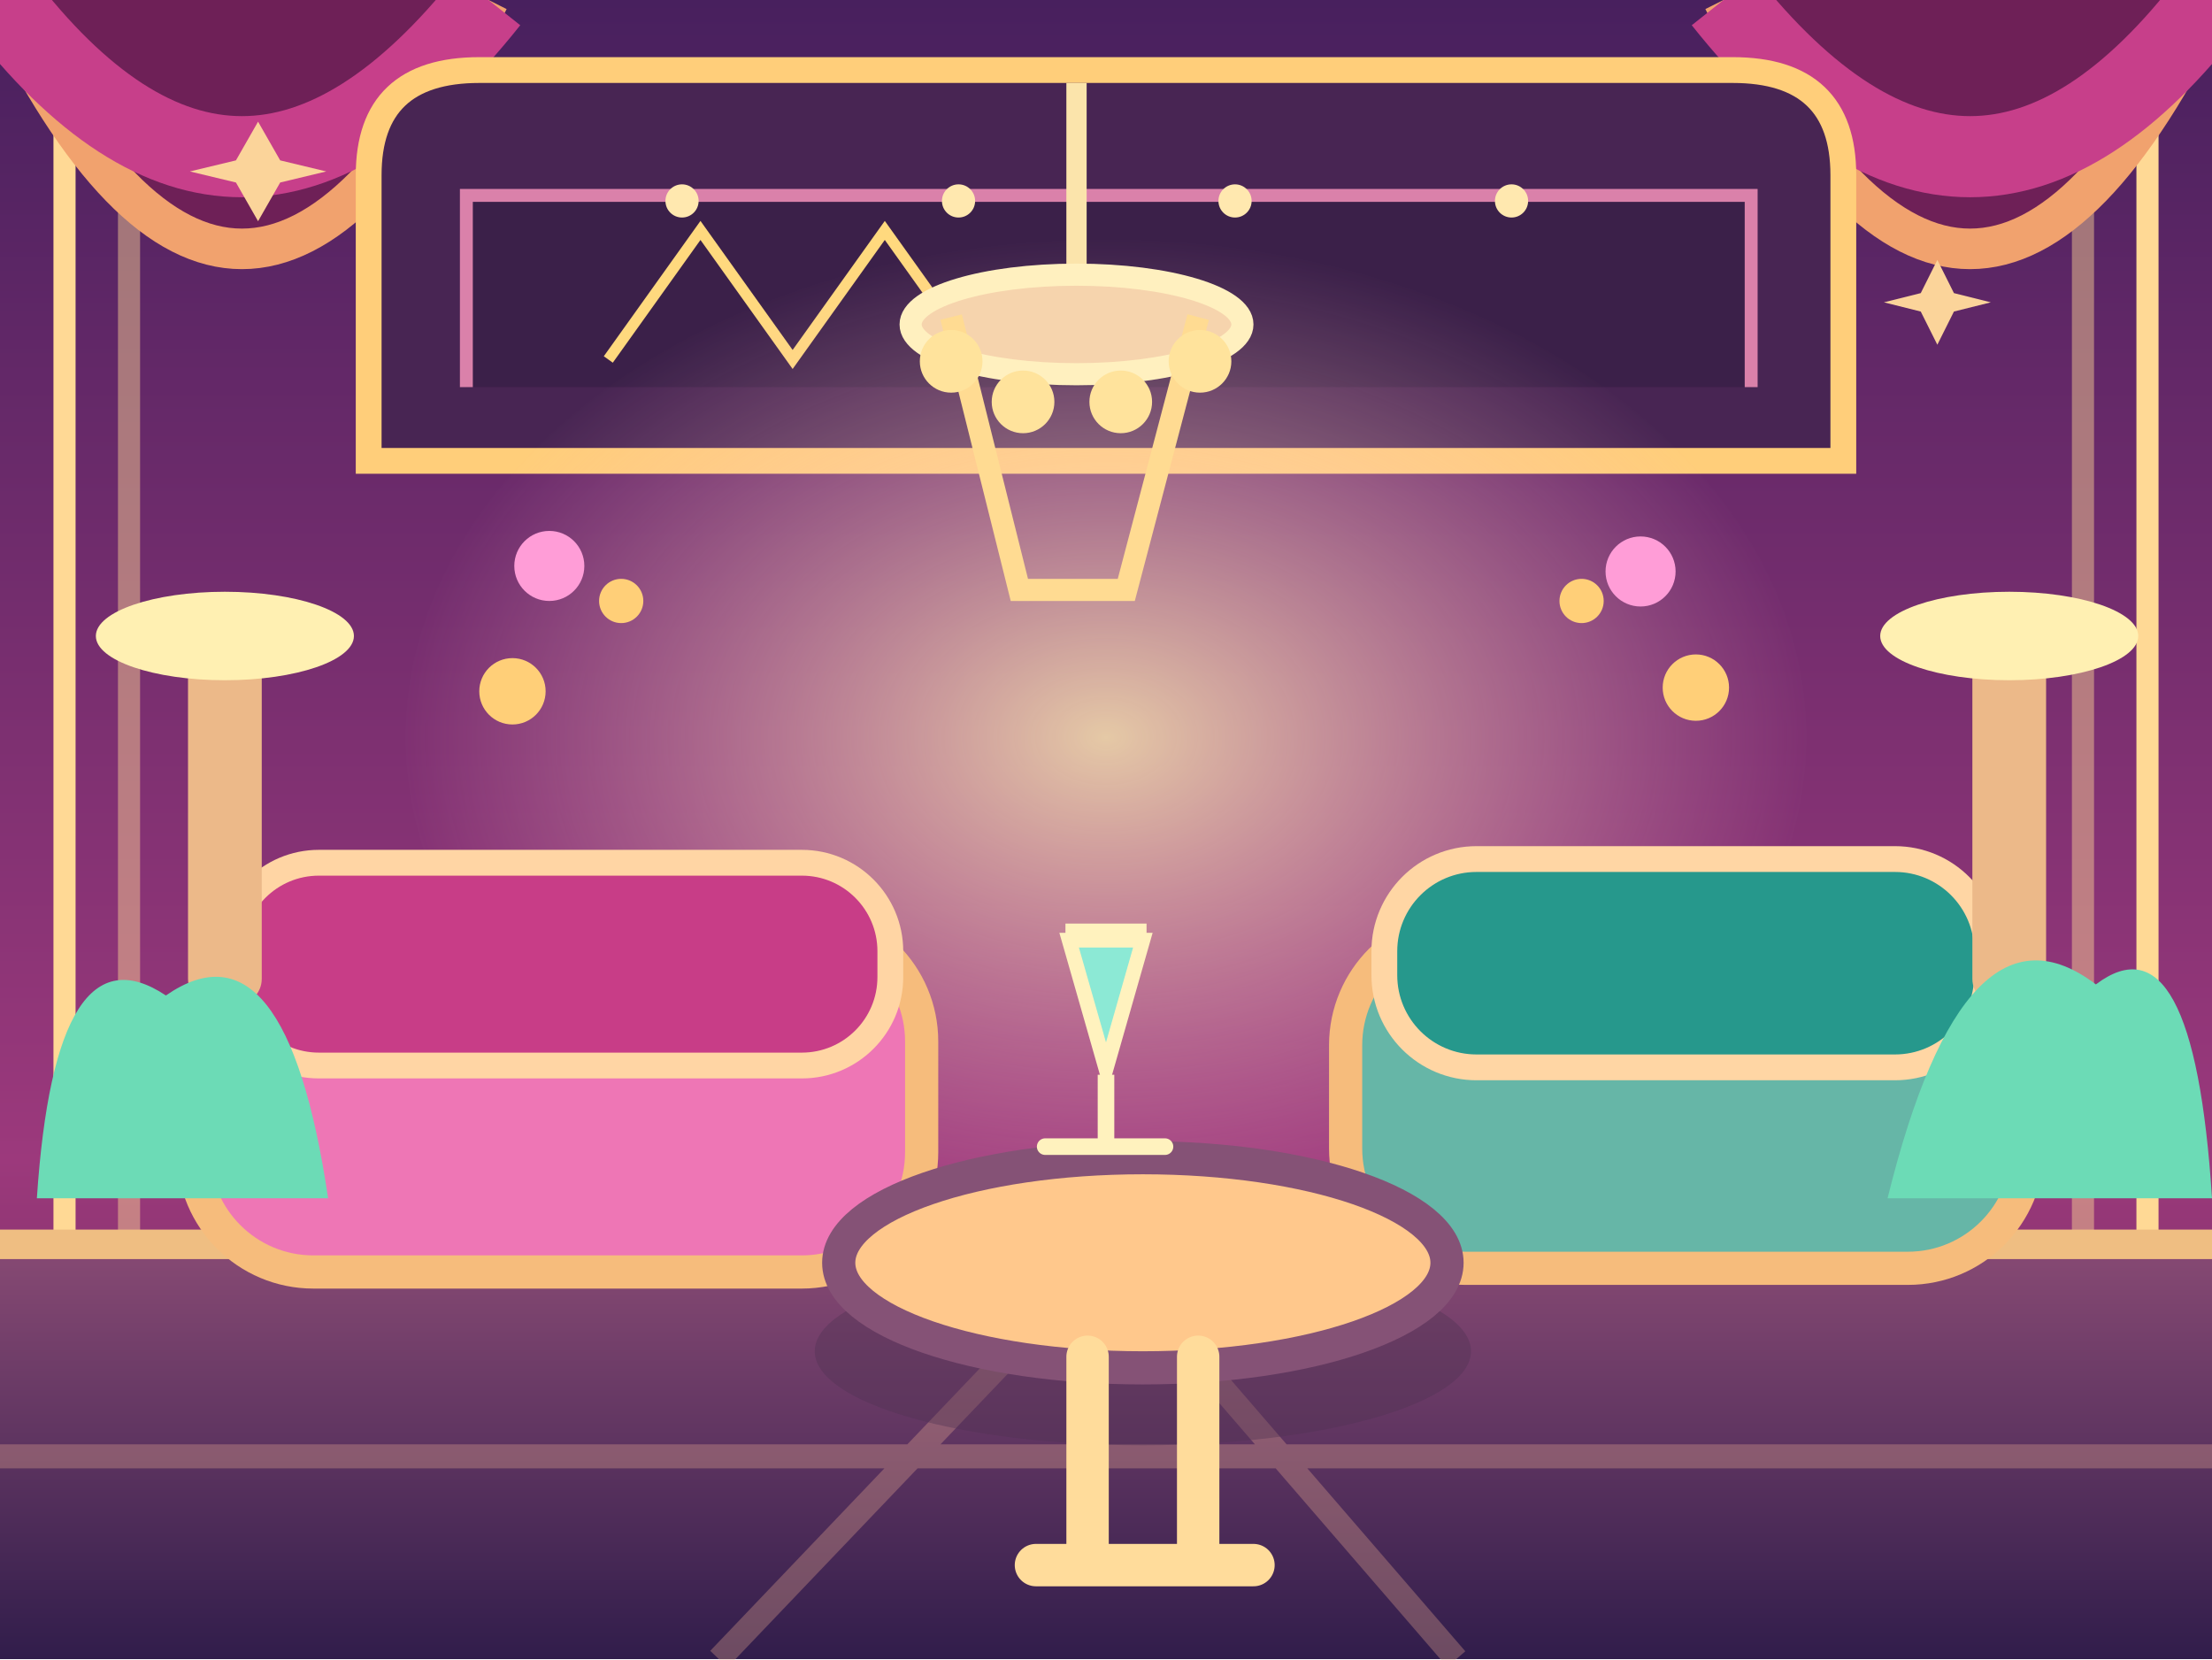
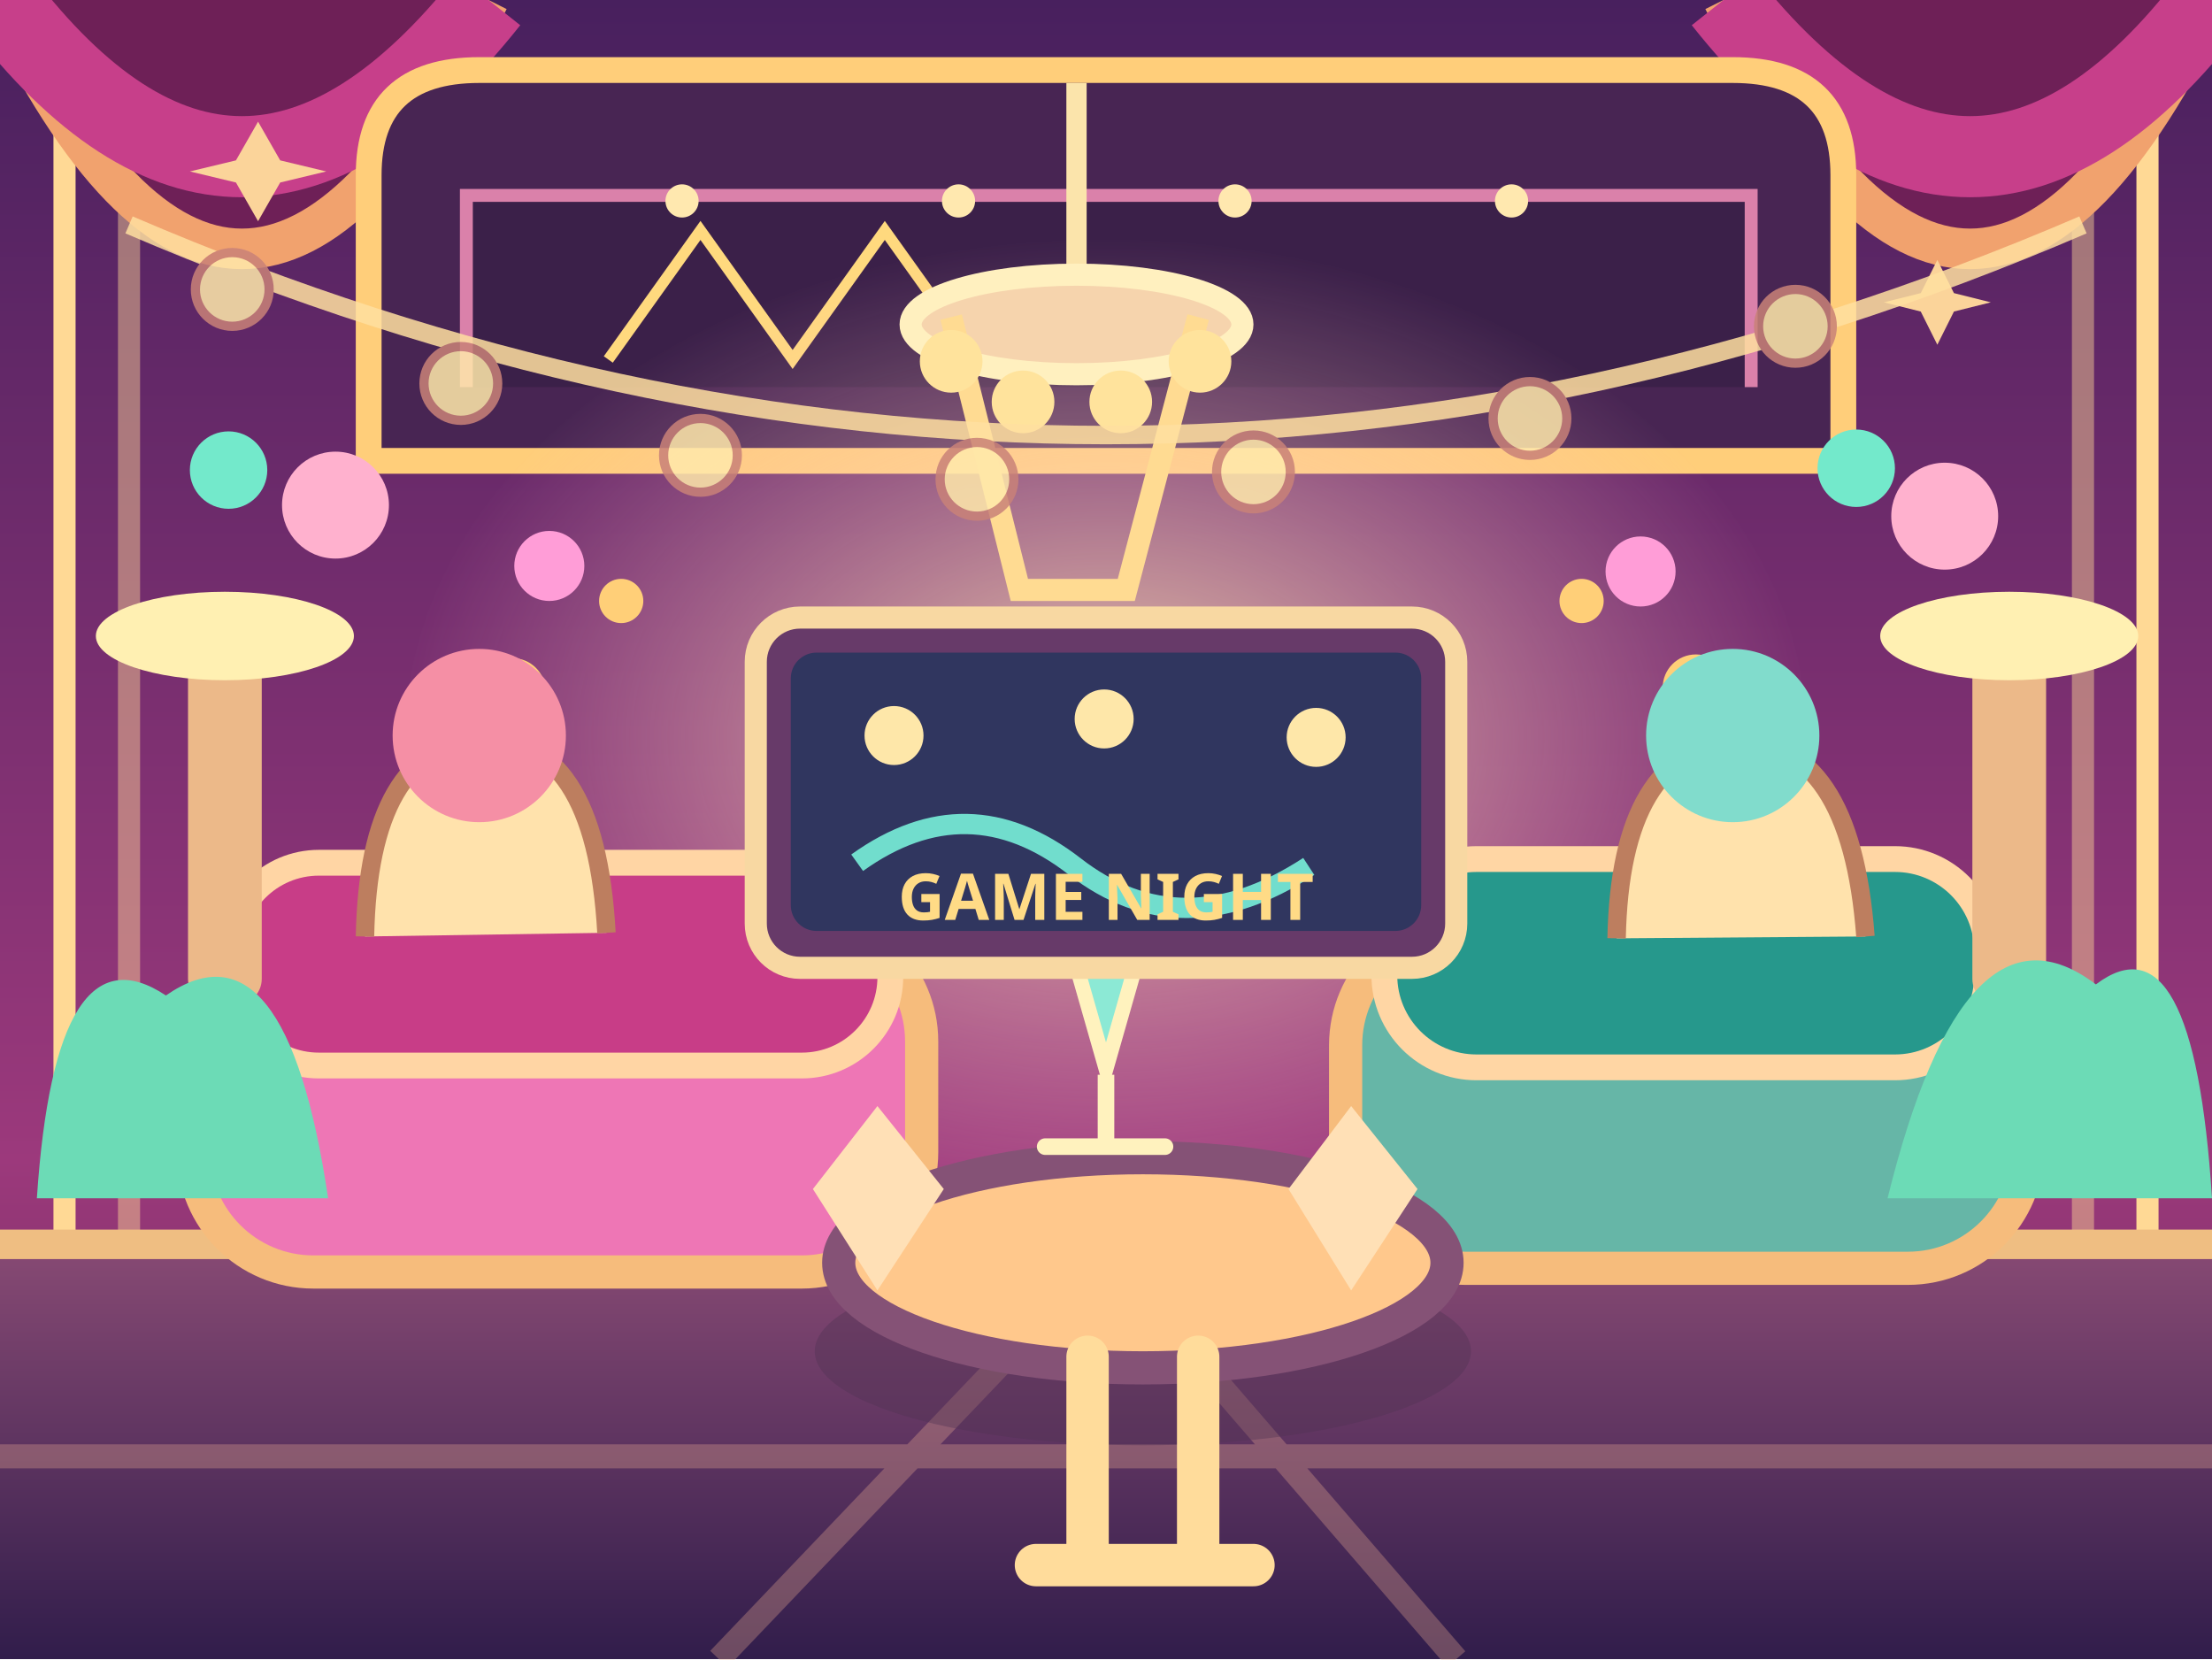
<svg xmlns="http://www.w3.org/2000/svg" viewBox="0 0 1200 900">
  <defs>
    <linearGradient id="wall" x2="0" y2="1">
      <stop stop-color="#48205e" />
      <stop offset=".7" stop-color="#9c397c" />
      <stop offset="1" stop-color="#5a284e" />
    </linearGradient>
    <radialGradient id="light">
      <stop stop-color="#ffefb3" stop-opacity=".8" />
      <stop offset="1" stop-color="#ffb6c7" stop-opacity="0" />
    </radialGradient>
    <linearGradient id="floor" x2="0" y2="1">
      <stop stop-color="#884a74" />
      <stop offset="1" stop-color="#311d4b" />
    </linearGradient>
  </defs>
  <rect width="1200" height="900" fill="url(#wall)" />
  <g stroke="#ffd995" stroke-width="12" fill="none">
    <path d="M35 20V710H1165V20" />
    <path d="M70 80H1130V685H70Z" opacity=".45" />
  </g>
  <path d="M0 0Q130 270 265 0M935 0Q1070 270 1200 0" fill="#6e2057" stroke="#f1a26e" stroke-width="22" />
  <path d="M0 0Q130 170 265 0M935 0Q1070 170 1200 0" fill="none" stroke="#c73f8a" stroke-width="44" />
  <g>
    <path d="M200 250V95Q200 38 260 38H940Q1000 38 1000 95V250Z" fill="#482553" stroke="#ffce7a" stroke-width="14" />
    <path d="M253 210V106H950V210" fill="#3b2049" stroke="#da81aa" stroke-width="7" />
    <path d="M330 195l50-70 50 70 50-70 50 70" stroke="#ffd97e" stroke-width="6" fill="none" />
    <g fill="#ffe8af">
      <circle cx="370" cy="109" r="9" />
      <circle cx="520" cy="109" r="9" />
      <circle cx="670" cy="109" r="9" />
      <circle cx="820" cy="109" r="9" />
    </g>
  </g>
  <ellipse cx="600" cy="400" rx="380" ry="270" fill="url(#light)" />
  <path d="M0 675H1200V900H0Z" fill="url(#floor)" />
  <path d="M0 675H1200" stroke="#efbe82" stroke-width="16" />
  <path d="M600 680L390 900M600 680L790 900M0 790H1200" stroke="#ecac91" opacity=".32" stroke-width="13" />
  <g>
    <rect x="105" y="500" width="395" height="190" rx="65" fill="#ee76b5" stroke="#f6bc7c" stroke-width="18" />
    <rect x="125" y="468" width="358" height="110" rx="48" fill="#c83d87" stroke="#ffd5a4" stroke-width="14" />
    <rect x="730" y="502" width="370" height="186" rx="65" fill="#66b6a7" stroke="#f6bc7c" stroke-width="18" />
    <rect x="751" y="466" width="327" height="113" rx="50" fill="#26988c" stroke="#ffd6a4" stroke-width="14" />
  </g>
  <ellipse cx="620" cy="733" rx="178" ry="51" fill="#4f3153" opacity=".4" />
  <ellipse cx="620" cy="685" rx="165" ry="57" fill="#ffc88c" stroke="#855276" stroke-width="18" />
  <path d="M590 736V845M650 736V845M562 849H680" stroke="#ffdc9b" stroke-width="23" stroke-linecap="round" />
  <g fill="#ecb989">
    <rect x="102" y="345" width="40" height="200" rx="14" />
    <rect x="1070" y="345" width="40" height="200" rx="14" />
  </g>
  <g fill="#fff0b2">
    <ellipse cx="122" cy="345" rx="70" ry="24" />
    <ellipse cx="1090" cy="345" rx="70" ry="24" />
  </g>
  <g>
    <path d="M584 45V150" stroke="#fbe4ab" stroke-width="11" />
    <ellipse cx="584" cy="176" rx="90" ry="27" fill="#f6d4ad" stroke="#fff0bf" stroke-width="12" />
    <path d="M516 172L553 320H611L650 172" stroke="#ffdb92" stroke-width="12" fill="none" />
    <g fill="#ffe39c">
      <circle cx="516" cy="196" r="17" />
      <circle cx="555" cy="218" r="17" />
      <circle cx="608" cy="218" r="17" />
      <circle cx="651" cy="196" r="17" />
    </g>
  </g>
  <g fill="#ffcf78">
    <circle cx="278" cy="375" r="18" />
    <circle cx="920" cy="373" r="18" />
    <circle cx="337" cy="326" r="12" />
    <circle cx="858" cy="326" r="12" />
  </g>
  <g fill="#ff9dd7">
    <circle cx="298" cy="307" r="19" />
    <circle cx="890" cy="310" r="19" />
  </g>
  <g>
    <path d="M600 580l-20-70h40Z" fill="#8ce9d5" stroke="#fff2be" stroke-width="8" />
    <path d="M578 505h44" stroke="#fff2be" stroke-width="8" />
    <path d="M600 583v37" stroke="#fff2be" stroke-width="9" />
    <path d="M567 622h65" stroke="#fff2be" stroke-width="9" stroke-linecap="round" />
  </g>
  <g fill="#6cdbb6">
    <path d="M20 650Q30 500 90 540Q155 495 178 650Z" />
    <path d="M1024 650Q1066 480 1137 534Q1190 494 1200 650Z" />
  </g>
  <g fill="#fbd49a">
    <path d="M140 66l12 21 25 6-25 6-12 21-12-21-25-6 25-6Z" />
    <path d="M1051 141l9 18 20 5-20 5-9 18-9-18-20-5 20-5Z" />
  </g>
+   <g opacity=".85">
+     <path d="M70 122Q600 350 1130 122" stroke="#ffdfa0" stroke-width="10" fill="none" />
+     <g fill="#ffe9aa" stroke="#c98178" stroke-width="5">
+       <circle cx="126" cy="157" r="20" />
+       <circle cx="250" cy="208" r="20" />
+       <circle cx="380" cy="247" r="20" />
+       <circle cx="530" cy="260" r="20" />
+       <circle cx="680" cy="256" r="20" />
+       <circle cx="830" cy="227" r="20" />
+       <circle cx="974" cy="177" r="20" />
+     </g>
+   </g>
+   <g transform="translate(410 335)">
+     <rect width="380" height="190" rx="24" fill="#673a69" stroke="#f8d8a2" stroke-width="12" />
+     <rect x="19" y="19" width="342" height="151" rx="14" fill="#30365f" />
+     <g fill="#fee7a9">
+       <circle cx="75" cy="64" r="16" />
+       <circle cx="189" cy="55" r="16" />
+       <circle cx="304" cy="65" r="16" />
+     </g>
+     <path d="M55 133Q115 90 173 135T300 135" fill="none" stroke="#71ddcd" stroke-width="11" />
+     <text x="190" y="164" font-size="35" font-family="sans-serif" font-weight="900" fill="#ffdb86" text-anchor="middle">GAME NIGHT</text>
+   </g>
+   <g>
+     <path d="M198 508Q200 406 260 401Q323 398 329 506" fill="#ffe2ac" stroke="#bd7e5f" stroke-width="10" />
+     <circle cx="260" cy="399" r="47" fill="#f58fa5" />
+     <path d="M877 509Q879 408 941 402Q1004 401 1012 508" fill="#ffe2ac" stroke="#bd7e5f" stroke-width="10" />
+     <circle cx="940" cy="399" r="47" fill="#81dccc" />
+   </g>
+   <g fill="#ffe0b6">
+     <path d="M476 700l-35-55 35-45 36 45Z" />
+     <path d="M733 700l-34-55 34-45 36 45Z" />
+   </g>
+   <g fill="#ffb1ce">
+     <circle cx="182" cy="274" r="29" />
+     <circle cx="1055" cy="280" r="29" />
+   </g>
+   <g fill="#73e9cb">
+     <circle cx="124" cy="255" r="21" />
+     <circle cx="1007" cy="254" r="21" />
+   </g>
</svg>
